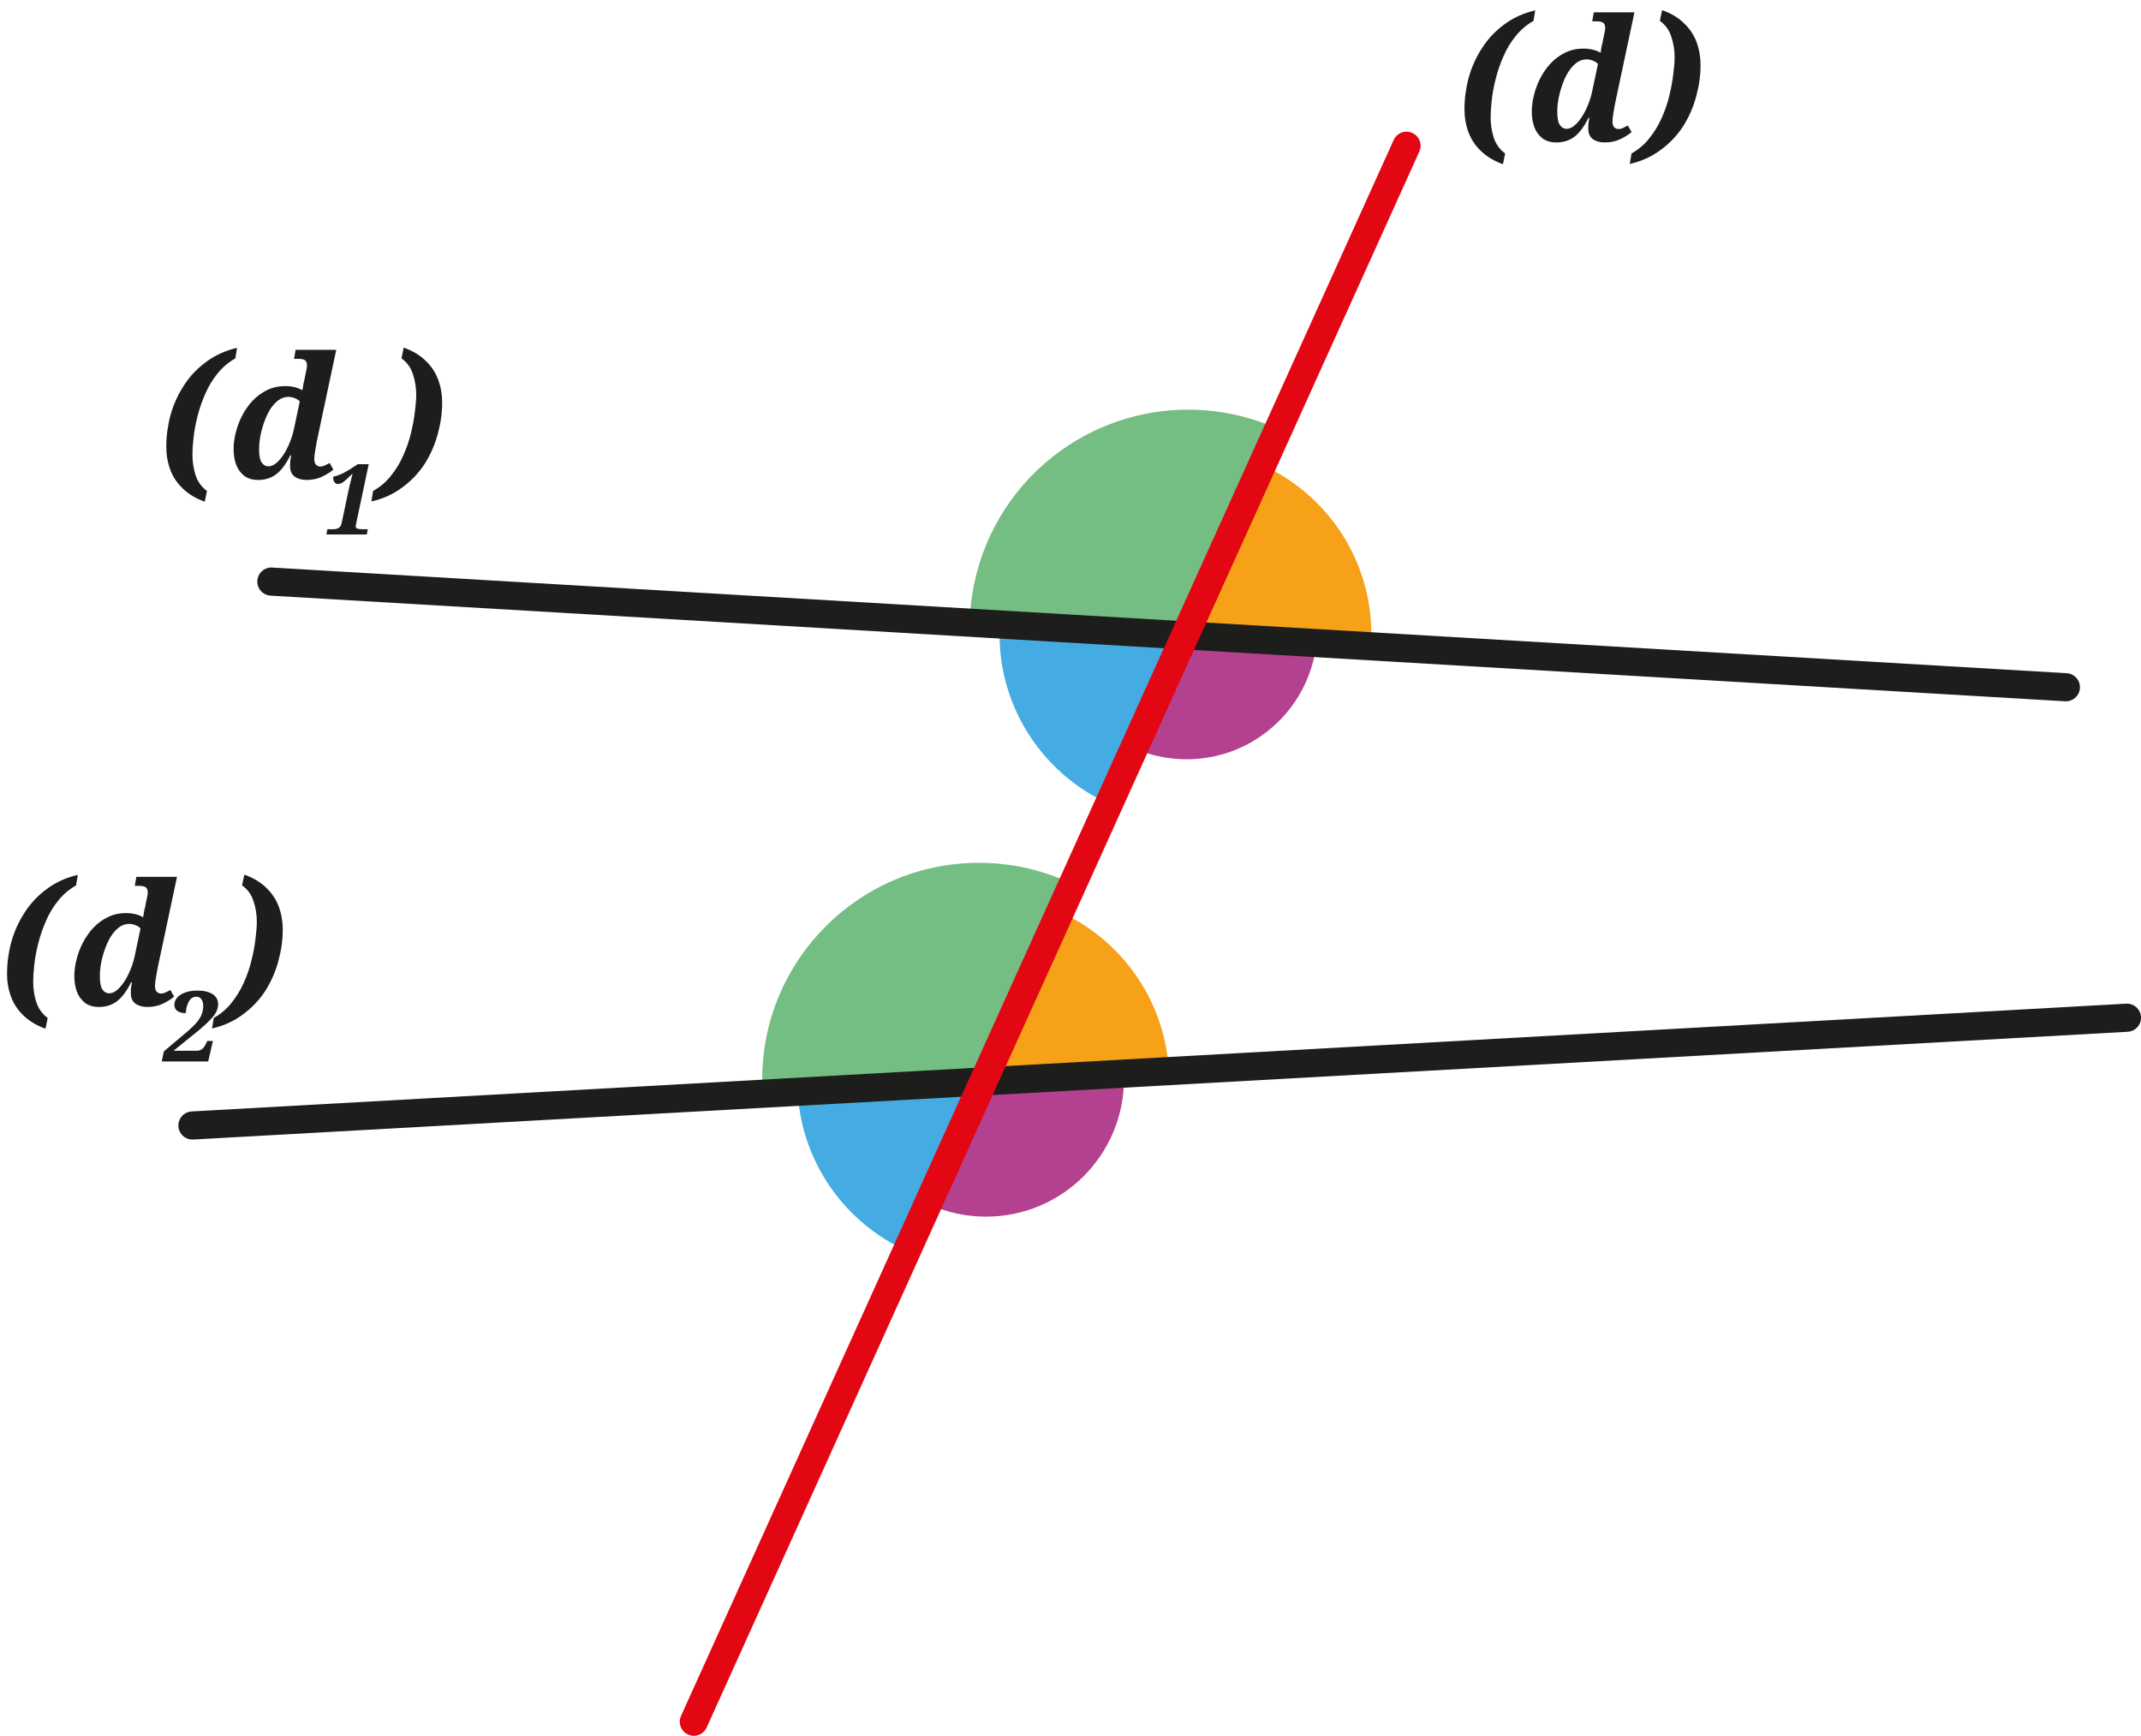
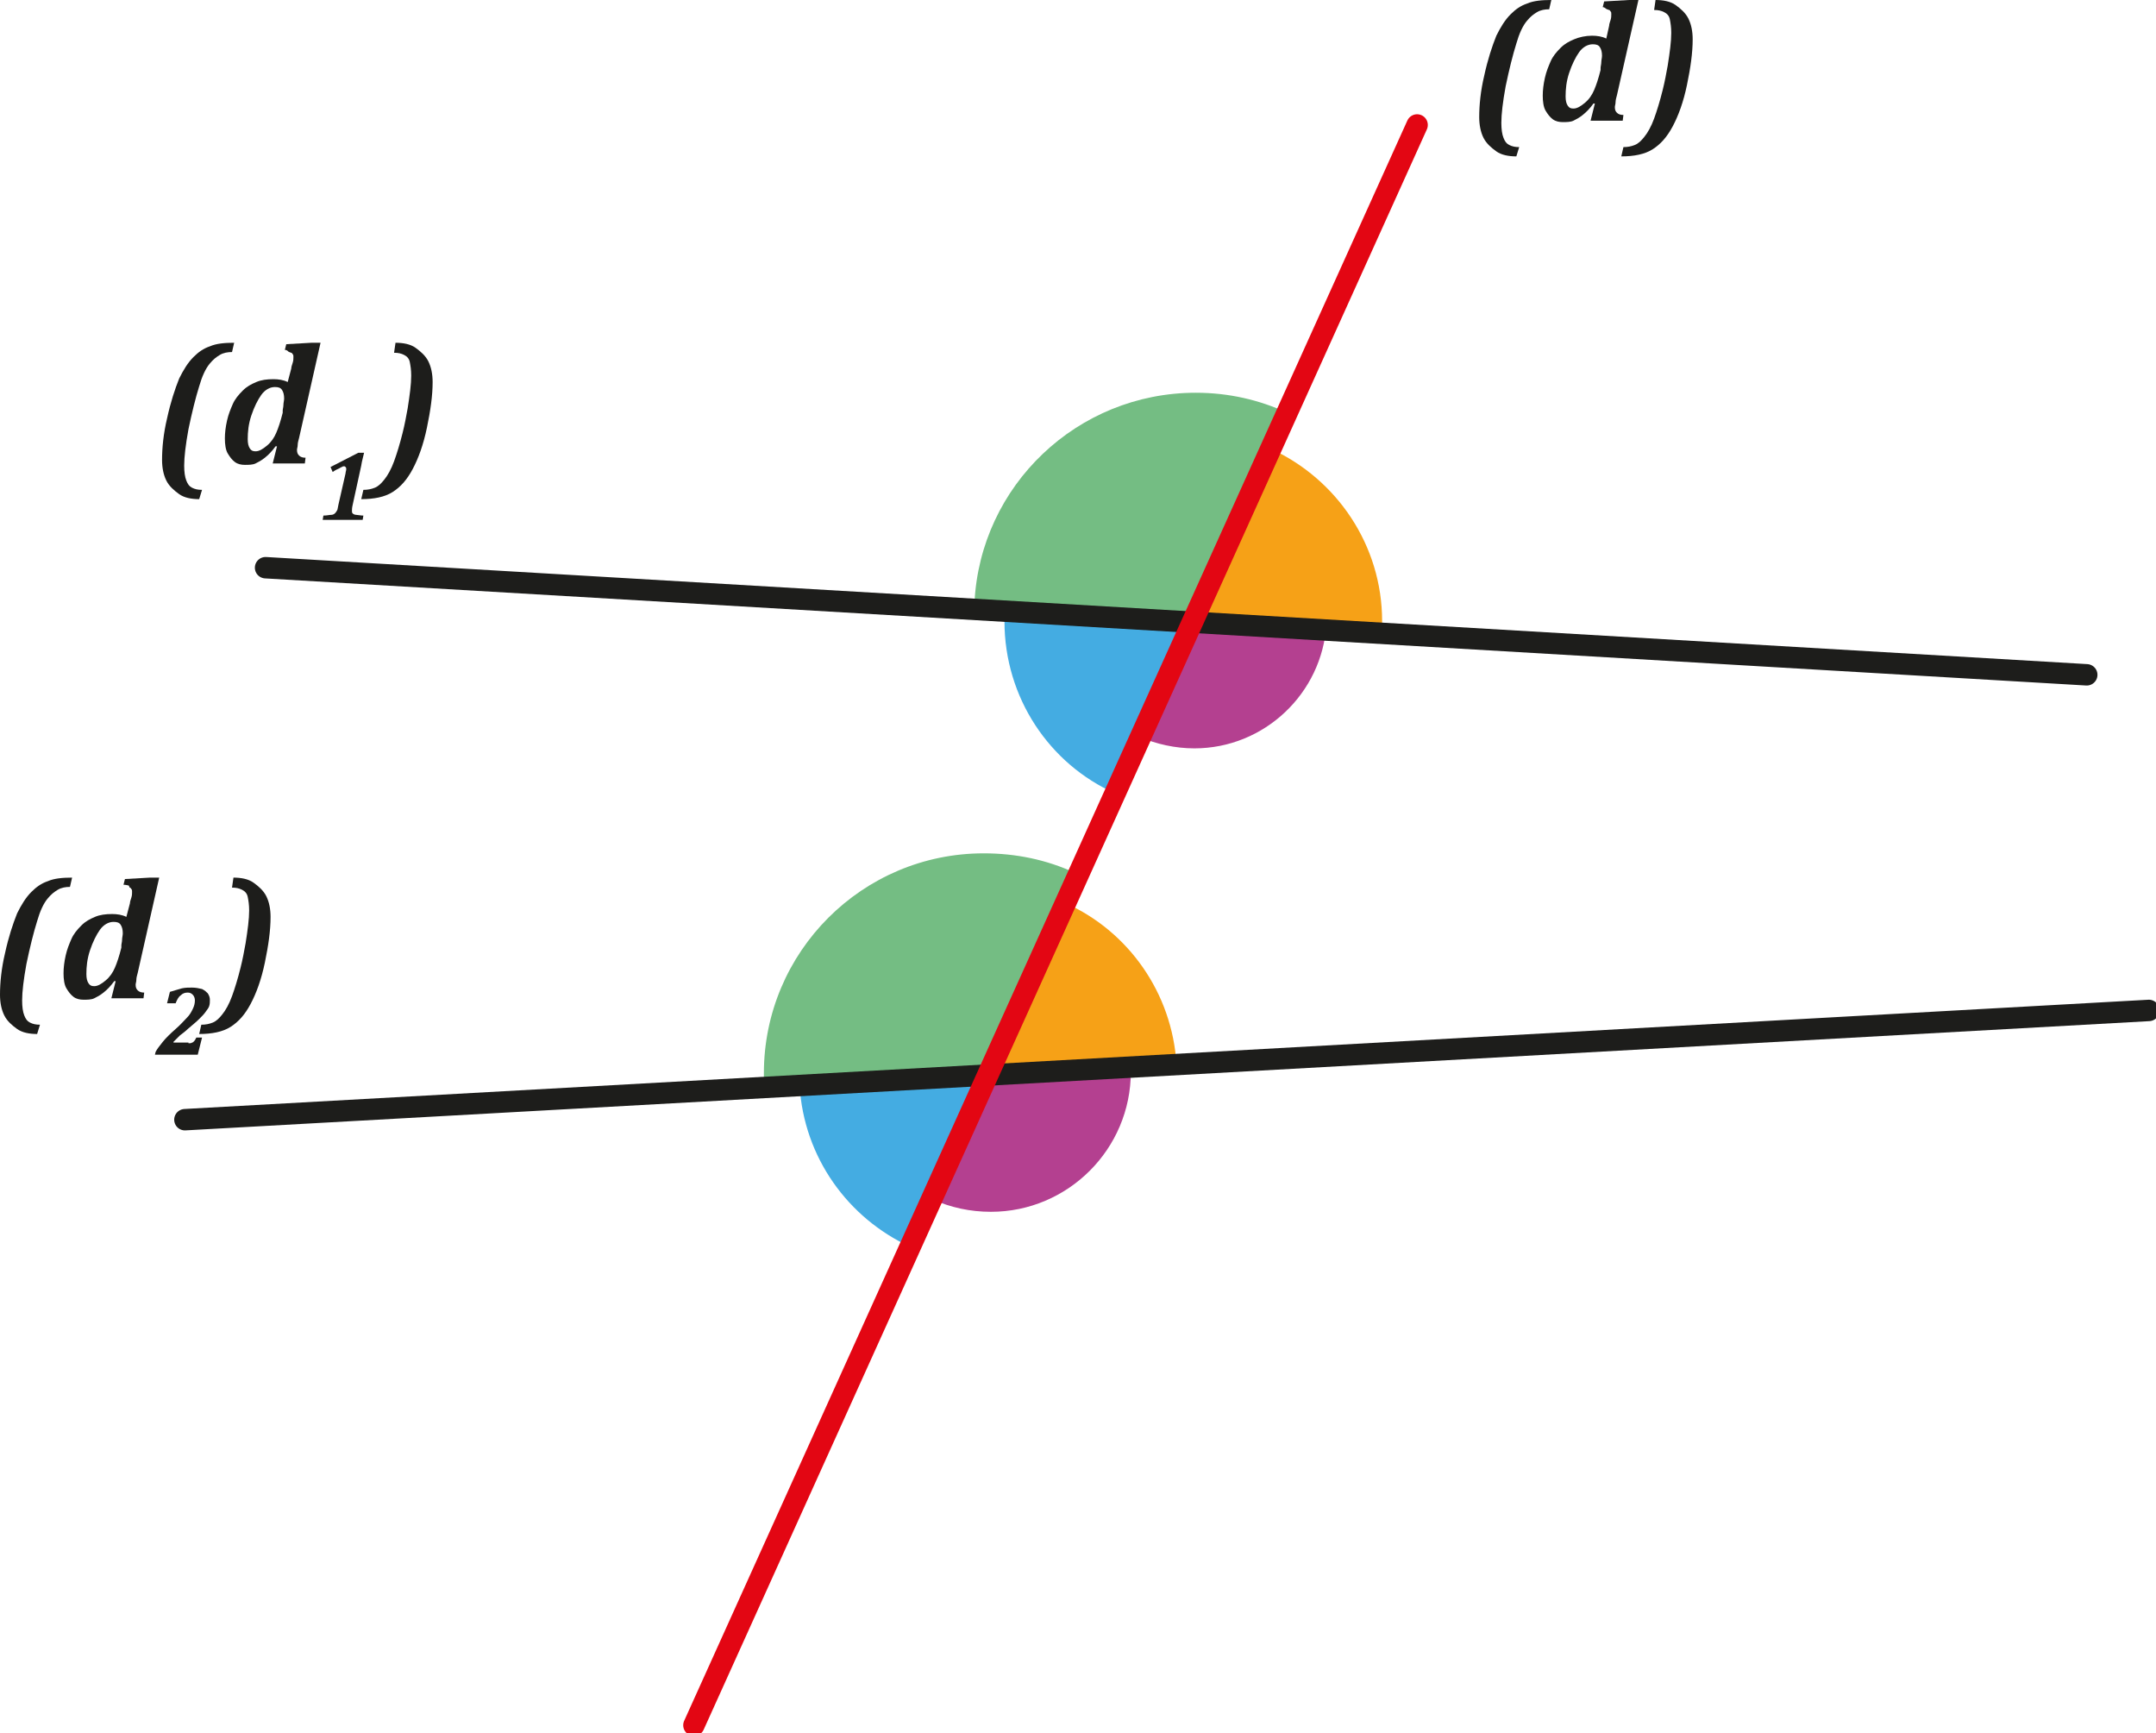
- <svg xmlns="http://www.w3.org/2000/svg" id="Calque_1" data-name="Calque 1" viewBox="0 0 152.19 123.38">
-   <defs>
-     <style>
-       .cls-1 {
-         stroke: #e30613;
-       }
- 
-       .cls-1, .cls-2 {
-         fill: none;
-         stroke-linecap: round;
-         stroke-miterlimit: 10;
-         stroke-width: 2px;
-       }
- 
-       .cls-3 {
-         fill: #1d1d1b;
-         font-family: Cambria-BoldItalic, Cambria;
-         font-size: 12px;
-         font-style: italic;
-         font-weight: 700;
-       }
- 
-       .cls-2 {
-         stroke: #1d1d1b;
-       }
- 
-       .cls-4 {
-         fill: #f6a117;
-       }
- 
-       .cls-4, .cls-5, .cls-6, .cls-7 {
-         stroke-width: 0px;
-       }
- 
-       .cls-5 {
-         fill: #44ace2;
-       }
- 
-       .cls-6 {
-         fill: #b44090;
-       }
- 
-       .cls-7 {
-         fill: #74bd83;
-       }
-     </style>
-   </defs>
+ <svg xmlns="http://www.w3.org/2000/svg" version="1.1" id="Calque_1" x="0px" y="0px" viewBox="0 0 302 242.6" style="enable-background:new 0 0 302 242.6;" xml:space="preserve">
+   <style type="text/css">
+ 	.st0{fill:#44ACE2;}
+ 	.st1{fill:#B44090;}
+ 	.st2{fill:#F6A117;}
+ 	.st3{fill:#74BD83;}
+ 	.st4{fill:none;stroke:#1D1D1B;stroke-width:3;stroke-linecap:round;stroke-miterlimit:10;}
+ 	.st5{fill:none;stroke:#E30613;stroke-width:3;stroke-linecap:round;stroke-miterlimit:10;}
+ 	.st6{enable-background:new    ;}
+ 	.st7{fill:#1D1D1B;}
+ </style>
  <g>
-     <path class="cls-5" d="m78.82,57.13c-4.58-2.07-7.77-6.69-7.77-12.04,0-.24,0-.47.02-.71l13.16.78-5.41,11.97Z" />
-     <path class="cls-5" d="m64.45,88.91c-4.37-1.98-7.47-6.27-7.75-11.31l13.19-.73-5.45,12.04Z" />
+     <path class="st0" d="M156.2,111.1c-9.2-4.1-15.5-13.4-15.5-24.1c0-0.5,0-0.9,0-1.4l26.3,1.6C167,87.1,156.2,111.1,156.2,111.1z" />
+     <path class="st0" d="M127.5,174.6c-8.7-4-14.9-12.5-15.5-22.6l26.4-1.5L127.5,174.6L127.5,174.6z" />
  </g>
  <g>
-     <path class="cls-6" d="m93.62,45.28c-.31,4.85-4.34,8.69-9.27,8.69-1.36,0-2.66-.29-3.83-.82l3.81-8.41,9.29.55Z" />
-     <path class="cls-6" d="m66.05,85.61c1.23.56,2.6.87,4.04.87,5.42,0,9.81-4.39,9.81-9.81,0-.18,0-.36-.01-.55l-9.79.55-4.04,8.94Z" />
+     <path class="st1" d="M185.8,87.4c-0.6,9.7-8.7,17.4-18.5,17.4c-2.7,0-5.3-0.6-7.7-1.6l7.6-16.8L185.8,87.4L185.8,87.4z" />
+     <path class="st1" d="M130.7,168c2.5,1.1,5.2,1.7,8.1,1.7c10.8,0,19.6-8.8,19.6-19.6c0-0.4,0-0.7,0-1.1l-19.6,1.1L130.7,168   L130.7,168z" />
  </g>
  <g>
-     <path class="cls-4" d="m97.45,45.94c.02-.28.03-.56.03-.85,0-5.36-3.19-9.97-7.77-12.04l-5.48,12.11,13.22.78Z" />
-     <path class="cls-4" d="m83.09,76.13c-.28-5.04-3.38-9.33-7.75-11.31l-5.45,12.04,13.19-.73Z" />
+     <path class="st2" d="M193.5,88.7c0-0.6,0.1-1.1,0.1-1.7c0-10.7-6.4-19.9-15.5-24.1l-11,24.2L193.5,88.7z" />
+     <path class="st2" d="M164.8,149.1c-0.6-10.1-6.8-18.7-15.5-22.6l-10.9,24.1L164.8,149.1L164.8,149.1z" />
  </g>
  <g>
-     <path class="cls-7" d="m90.86,30.5c-1.95-.88-4.12-1.38-6.4-1.38-8.3,0-15.08,6.51-15.51,14.7l15.47.91,6.44-14.24Z" />
-     <path class="cls-7" d="m75.94,62.7c-1.94-.88-4.09-1.37-6.35-1.37-8.51,0-15.41,6.9-15.41,15.41,0,.29,0,.57.02.86l15.38-.86,6.35-14.04Z" />
+     <path class="st3" d="M180.3,57.8c-3.9-1.8-8.2-2.8-12.8-2.8c-16.6,0-30.2,13-31,29.4l30.9,1.8L180.3,57.8L180.3,57.8z" />
+     <path class="st3" d="M150.5,122.2c-3.9-1.8-8.2-2.7-12.7-2.7c-17,0-30.8,13.8-30.8,30.8c0,0.6,0,1.1,0,1.7l30.8-1.7L150.5,122.2   L150.5,122.2z" />
  </g>
-   <line class="cls-2" x1="19.29" y1="41.34" x2="146.85" y2="48.85" />
-   <line class="cls-2" x1="13.68" y1="80" x2="151.19" y2="72.34" />
-   <line class="cls-1" x1="99.98" y1="10.36" x2="49.32" y2="122.38" />
-   <text class="cls-3" transform="translate(11.32 33.99)">
-     <tspan x="0" y="0">(d</tspan>
-   </text>
-   <text class="cls-3" transform="translate(22.92 37.99) scale(.58)">
-     <tspan x="0" y="0">1</tspan>
-   </text>
-   <text class="cls-3" transform="translate(26.93 33.99)">
-     <tspan x="0" y="0">)</tspan>
-   </text>
-   <text class="cls-3" transform="translate(0 71.45)">
-     <tspan x="0" y="0">(d</tspan>
-   </text>
-   <text class="cls-3" transform="translate(11.6 75.45) scale(.58)">
-     <tspan x="0" y="0">2</tspan>
-   </text>
-   <text class="cls-3" transform="translate(15.6 71.45)">
-     <tspan x="0" y="0">)</tspan>
-   </text>
-   <text class="cls-3" transform="translate(103.6 10)">
-     <tspan x="0" y="0">(d)</tspan>
-   </text>
+   <line class="st4" x1="37.2" y1="79.5" x2="292.3" y2="94.5" />
+   <line class="st4" x1="25.9" y1="156.8" x2="301" y2="141.5" />
+   <line class="st5" x1="198.5" y1="17.5" x2="97.2" y2="241.6" />
+   <g class="st6">
+     <path class="st7" d="M27.9,69.9c-1.1,0-2.1-0.2-2.8-0.7s-1.4-1.1-1.8-1.9s-0.6-1.8-0.6-2.9c0-1.7,0.2-3.7,0.7-5.8   c0.5-2.3,1.1-4.1,1.7-5.6c0.6-1.2,1.2-2.2,2-3c0.7-0.7,1.4-1.2,2.3-1.5c0.9-0.4,2.1-0.5,3.4-0.5l-0.3,1.3c-0.6,0-1.2,0.1-1.7,0.4   s-0.9,0.6-1.4,1.2c-0.6,0.7-1.1,1.8-1.5,3.2c-0.5,1.6-1,3.6-1.5,6c-0.4,2.2-0.6,3.9-0.6,5.1c0,0.9,0.1,1.6,0.3,2.1s0.4,0.8,0.8,1   s0.8,0.3,1.4,0.3L27.9,69.9z" />
+     <path class="st7" d="M40.8,51.6c0-0.2,0.1-0.5,0.2-0.8s0.1-0.6,0.1-0.8c0-0.2,0-0.3-0.1-0.4s-0.1-0.2-0.2-0.2s-0.2-0.1-0.3-0.1   S40.3,49,39.9,49l0.2-0.8l3.5-0.2h1.3l-3,13.3c-0.1,0.4-0.2,0.7-0.2,1s-0.1,0.5-0.1,0.7c0,0.4,0.1,0.6,0.3,0.8s0.5,0.3,0.9,0.3   l-0.1,0.8h-4.5l0.6-2.4l-0.2,0c-0.5,0.7-1,1.2-1.5,1.6s-0.9,0.6-1.3,0.8s-1,0.2-1.5,0.2c-0.5,0-1-0.1-1.4-0.4s-0.7-0.7-1-1.2   s-0.4-1.3-0.4-2.1c0-0.8,0.1-1.6,0.3-2.5s0.5-1.6,0.8-2.3s0.8-1.3,1.4-1.9s1.2-0.9,1.9-1.2s1.5-0.4,2.4-0.4c0.7,0,1.4,0.1,2,0.4   L40.8,51.6z M39.6,57.5c0-0.2,0.1-0.5,0.1-0.8s0.1-0.6,0.1-0.9c0-0.5-0.1-0.9-0.3-1.2s-0.5-0.4-1-0.4c-0.7,0-1.4,0.4-1.9,1.1   s-1,1.7-1.4,2.9s-0.5,2.3-0.5,3.3c0,0.6,0.1,1,0.3,1.3s0.4,0.4,0.8,0.4c0.5,0,1-0.3,1.6-0.8s1-1.1,1.3-1.8s0.6-1.6,0.9-2.8   L39.6,57.5z" />
+   </g>
+   <g class="st6">
+     <path class="st7" d="M49.4,70.7c-0.1,0.4-0.1,0.7-0.1,0.8c0,0.2,0,0.3,0.1,0.4c0.1,0.1,0.3,0.2,0.5,0.2c0.2,0,0.6,0.1,1,0.1   l-0.1,0.6h-5.6l0.1-0.6c0.5,0,0.8-0.1,1.1-0.1c0.2,0,0.4-0.1,0.5-0.2c0.1-0.1,0.2-0.2,0.3-0.4c0.1-0.1,0.1-0.4,0.2-0.8l1-4.4   c0-0.2,0.1-0.4,0.1-0.6c0-0.1,0-0.2-0.1-0.3c-0.1-0.1-0.1-0.1-0.2-0.1c-0.1,0-0.2,0-0.3,0.1c-0.1,0-0.2,0.1-0.4,0.2   c-0.2,0.1-0.5,0.2-0.9,0.5l-0.3-0.7l3.9-2H51c-0.1,0.5-0.3,1.1-0.4,1.8L49.4,70.7z" />
+   </g>
+   <g class="st6">
+     <path class="st7" d="M55.4,48c1.1,0,2.1,0.2,2.8,0.7s1.4,1.1,1.8,1.9s0.6,1.8,0.6,2.9c0,1.9-0.3,4-0.8,6.4s-1.2,4.3-2,5.8   s-1.7,2.5-2.8,3.2s-2.6,1-4.4,1l0.3-1.3c0.6,0,1.1-0.1,1.6-0.3s0.9-0.6,1.3-1.1c0.5-0.6,1-1.5,1.4-2.6s0.8-2.4,1.2-4   c0.3-1.2,0.5-2.3,0.7-3.4c0.3-1.9,0.5-3.4,0.5-4.6c0-0.8-0.1-1.4-0.2-1.9s-0.4-0.8-0.8-1s-0.8-0.3-1.4-0.3L55.4,48z" />
+   </g>
+   <g class="st6">
+     <path class="st7" d="M5.2,144.8c-1.1,0-2.1-0.2-2.8-0.7s-1.4-1.1-1.8-1.9S0,140.4,0,139.3c0-1.7,0.2-3.7,0.7-5.8   c0.5-2.3,1.1-4.1,1.7-5.6c0.6-1.2,1.2-2.2,2-3c0.7-0.7,1.4-1.2,2.3-1.5c0.9-0.4,2.1-0.5,3.4-0.5l-0.3,1.3c-0.6,0-1.2,0.1-1.7,0.4   s-0.9,0.6-1.4,1.2c-0.6,0.7-1.1,1.8-1.5,3.2c-0.5,1.6-1,3.6-1.5,6c-0.4,2.2-0.6,3.9-0.6,5.1c0,0.9,0.1,1.6,0.3,2.1s0.4,0.8,0.8,1   s0.8,0.3,1.4,0.3L5.2,144.8z" />
+     <path class="st7" d="M18.2,126.5c0-0.2,0.1-0.5,0.2-0.8s0.1-0.6,0.1-0.8c0-0.2,0-0.3-0.1-0.4s-0.1-0.2-0.2-0.2S18.1,124,18,124   s-0.3-0.1-0.7-0.1l0.2-0.8l3.5-0.2h1.3l-3,13.3c-0.1,0.4-0.2,0.7-0.2,1s-0.1,0.5-0.1,0.7c0,0.4,0.1,0.6,0.3,0.8s0.5,0.3,0.9,0.3   l-0.1,0.8h-4.5l0.6-2.4l-0.2,0c-0.5,0.7-1,1.2-1.5,1.6s-0.9,0.6-1.3,0.8s-1,0.2-1.5,0.2c-0.5,0-1-0.1-1.4-0.4s-0.7-0.7-1-1.2   s-0.4-1.3-0.4-2.1c0-0.8,0.1-1.6,0.3-2.5s0.5-1.6,0.8-2.3s0.8-1.3,1.4-1.9s1.2-0.9,1.9-1.2s1.5-0.4,2.4-0.4c0.7,0,1.4,0.1,2,0.4   L18.2,126.5z M17,132.4c0-0.2,0.1-0.5,0.1-0.8s0.1-0.6,0.1-0.9c0-0.5-0.1-0.9-0.3-1.2s-0.5-0.4-1-0.4c-0.7,0-1.4,0.4-1.9,1.1   s-1,1.7-1.4,2.9s-0.5,2.3-0.5,3.3c0,0.6,0.1,1,0.3,1.3s0.4,0.4,0.8,0.4c0.5,0,1-0.3,1.6-0.8s1-1.1,1.3-1.8s0.6-1.6,0.9-2.8   L17,132.4z" />
+   </g>
+   <g class="st6">
+     <path class="st7" d="M26.4,146.1c0.2,0,0.4,0,0.5-0.1c0.1,0,0.2-0.1,0.3-0.2c0.1-0.1,0.2-0.3,0.3-0.5h0.8l-0.6,2.4h-6l0.1-0.4   c0.2-0.4,0.6-0.9,1-1.4c0.4-0.5,1-1.1,1.8-1.8c0.7-0.6,1.2-1.2,1.6-1.6s0.6-0.8,0.8-1.2c0.2-0.4,0.3-0.8,0.3-1.2   c0-0.3-0.1-0.6-0.3-0.8s-0.4-0.3-0.7-0.3c-0.4,0-0.7,0.1-1,0.4c-0.3,0.2-0.5,0.6-0.7,1.1h-1.2l0.4-1.6c0.7-0.2,1.3-0.4,1.7-0.5   c0.5-0.1,0.9-0.1,1.4-0.1c0.5,0,1,0.1,1.4,0.2c0.4,0.2,0.6,0.4,0.8,0.6c0.2,0.3,0.3,0.6,0.3,0.9c0,0.3,0,0.6-0.1,0.9   s-0.3,0.5-0.5,0.8c-0.2,0.3-0.5,0.6-0.9,1c-0.4,0.4-0.9,0.8-1.6,1.4c-0.3,0.3-0.7,0.6-1.1,0.9c-0.4,0.4-0.7,0.7-0.9,0.9l0,0.1H26.4   z" />
+   </g>
+   <g class="st6">
+     <path class="st7" d="M32.7,122.9c1.1,0,2.1,0.2,2.8,0.7s1.4,1.1,1.8,1.9s0.6,1.8,0.6,2.9c0,1.9-0.3,4-0.8,6.4s-1.2,4.3-2,5.8   s-1.7,2.5-2.8,3.2s-2.6,1-4.4,1l0.3-1.3c0.6,0,1.1-0.1,1.6-0.3s0.9-0.6,1.3-1.1c0.5-0.6,1-1.5,1.4-2.6s0.8-2.4,1.2-4   c0.3-1.2,0.5-2.3,0.7-3.4c0.3-1.9,0.5-3.4,0.5-4.6c0-0.8-0.1-1.4-0.2-1.9s-0.4-0.8-0.8-1s-0.8-0.3-1.4-0.3L32.7,122.9z" />
+   </g>
+   <g class="st6">
+     <path class="st7" d="M212.4,21.9c-1.1,0-2.1-0.2-2.8-0.7s-1.4-1.1-1.8-1.9s-0.6-1.8-0.6-2.9c0-1.7,0.2-3.7,0.7-5.8   c0.5-2.3,1.1-4.1,1.7-5.6c0.6-1.2,1.2-2.2,2-3c0.7-0.7,1.4-1.2,2.3-1.5c0.9-0.4,2.1-0.5,3.4-0.5L217,1.3c-0.6,0-1.2,0.1-1.7,0.4   s-0.9,0.6-1.4,1.2c-0.6,0.7-1.1,1.8-1.5,3.2c-0.5,1.6-1,3.6-1.5,6c-0.4,2.2-0.6,3.9-0.6,5.1c0,0.9,0.1,1.6,0.3,2.1s0.4,0.8,0.8,1   s0.8,0.3,1.4,0.3L212.4,21.9z" />
+     <path class="st7" d="M225.4,3.6c0-0.2,0.1-0.5,0.2-0.8s0.1-0.6,0.1-0.8c0-0.2,0-0.3-0.1-0.4s-0.1-0.2-0.2-0.2s-0.2-0.1-0.3-0.1   S224.8,1,224.5,1l0.2-0.8l3.5-0.2h1.3l-3,13.3c-0.1,0.4-0.2,0.7-0.2,1s-0.1,0.5-0.1,0.7c0,0.4,0.1,0.6,0.3,0.8s0.5,0.3,0.9,0.3   l-0.1,0.8h-4.5l0.6-2.4l-0.2,0c-0.5,0.7-1,1.2-1.5,1.6s-0.9,0.6-1.3,0.8s-1,0.2-1.5,0.2c-0.5,0-1-0.1-1.4-0.4s-0.7-0.7-1-1.2   s-0.4-1.3-0.4-2.1c0-0.8,0.1-1.6,0.3-2.5s0.5-1.6,0.8-2.3s0.8-1.3,1.4-1.9s1.2-0.9,1.9-1.2S222.1,5,223,5c0.7,0,1.4,0.1,2,0.4   L225.4,3.6z M224.2,9.5c0-0.2,0.1-0.5,0.1-0.8s0.1-0.6,0.1-0.9c0-0.5-0.1-0.9-0.3-1.2s-0.5-0.4-1-0.4c-0.7,0-1.4,0.4-1.9,1.1   s-1,1.7-1.4,2.9s-0.5,2.3-0.5,3.3c0,0.6,0.1,1,0.3,1.3s0.4,0.4,0.8,0.4c0.5,0,1-0.3,1.6-0.8s1-1.1,1.3-1.8s0.6-1.6,0.9-2.8   L224.2,9.5z" />
+     <path class="st7" d="M231.9,0c1.1,0,2.1,0.2,2.8,0.7s1.4,1.1,1.8,1.9s0.6,1.8,0.6,2.9c0,1.9-0.3,4-0.8,6.4s-1.2,4.3-2,5.8   s-1.7,2.5-2.8,3.2s-2.6,1-4.4,1l0.3-1.3c0.6,0,1.1-0.1,1.6-0.3s0.9-0.6,1.3-1.1c0.5-0.6,1-1.5,1.4-2.6s0.8-2.4,1.2-4   c0.3-1.2,0.5-2.3,0.7-3.4c0.3-1.9,0.5-3.4,0.5-4.6c0-0.8-0.1-1.4-0.2-1.9s-0.4-0.8-0.8-1s-0.8-0.3-1.4-0.3L231.9,0z" />
+   </g>
</svg>
